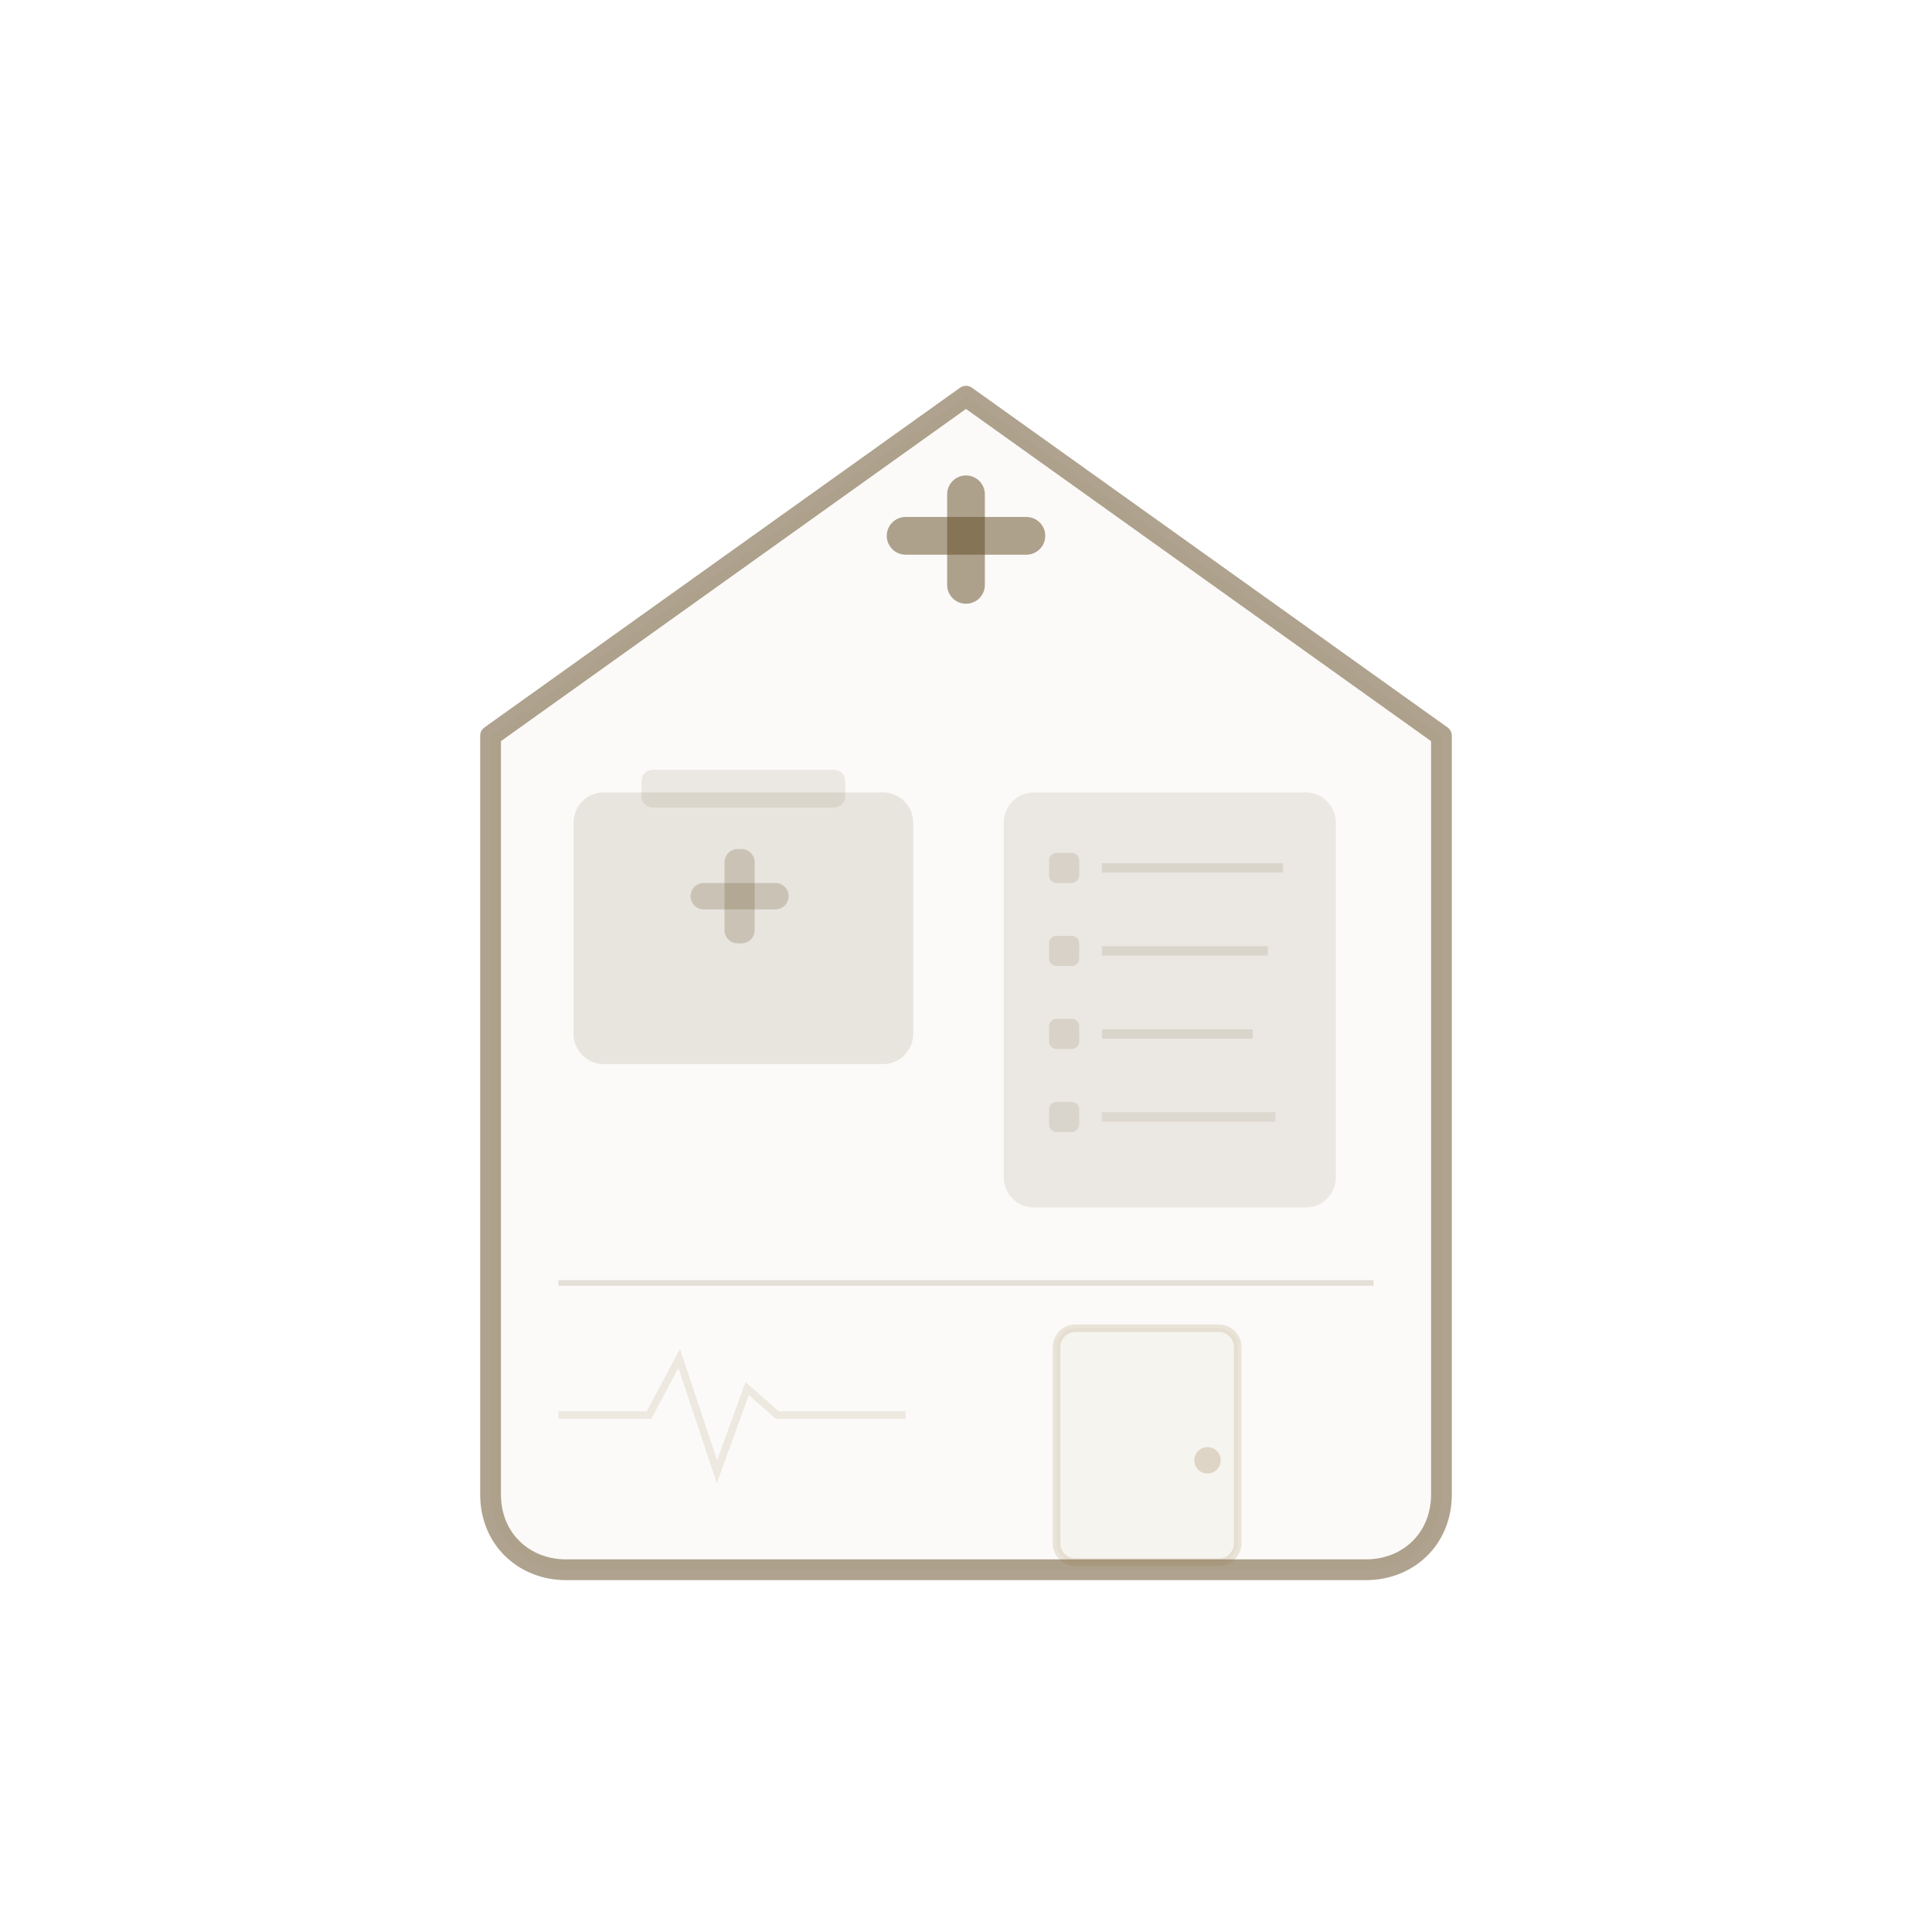
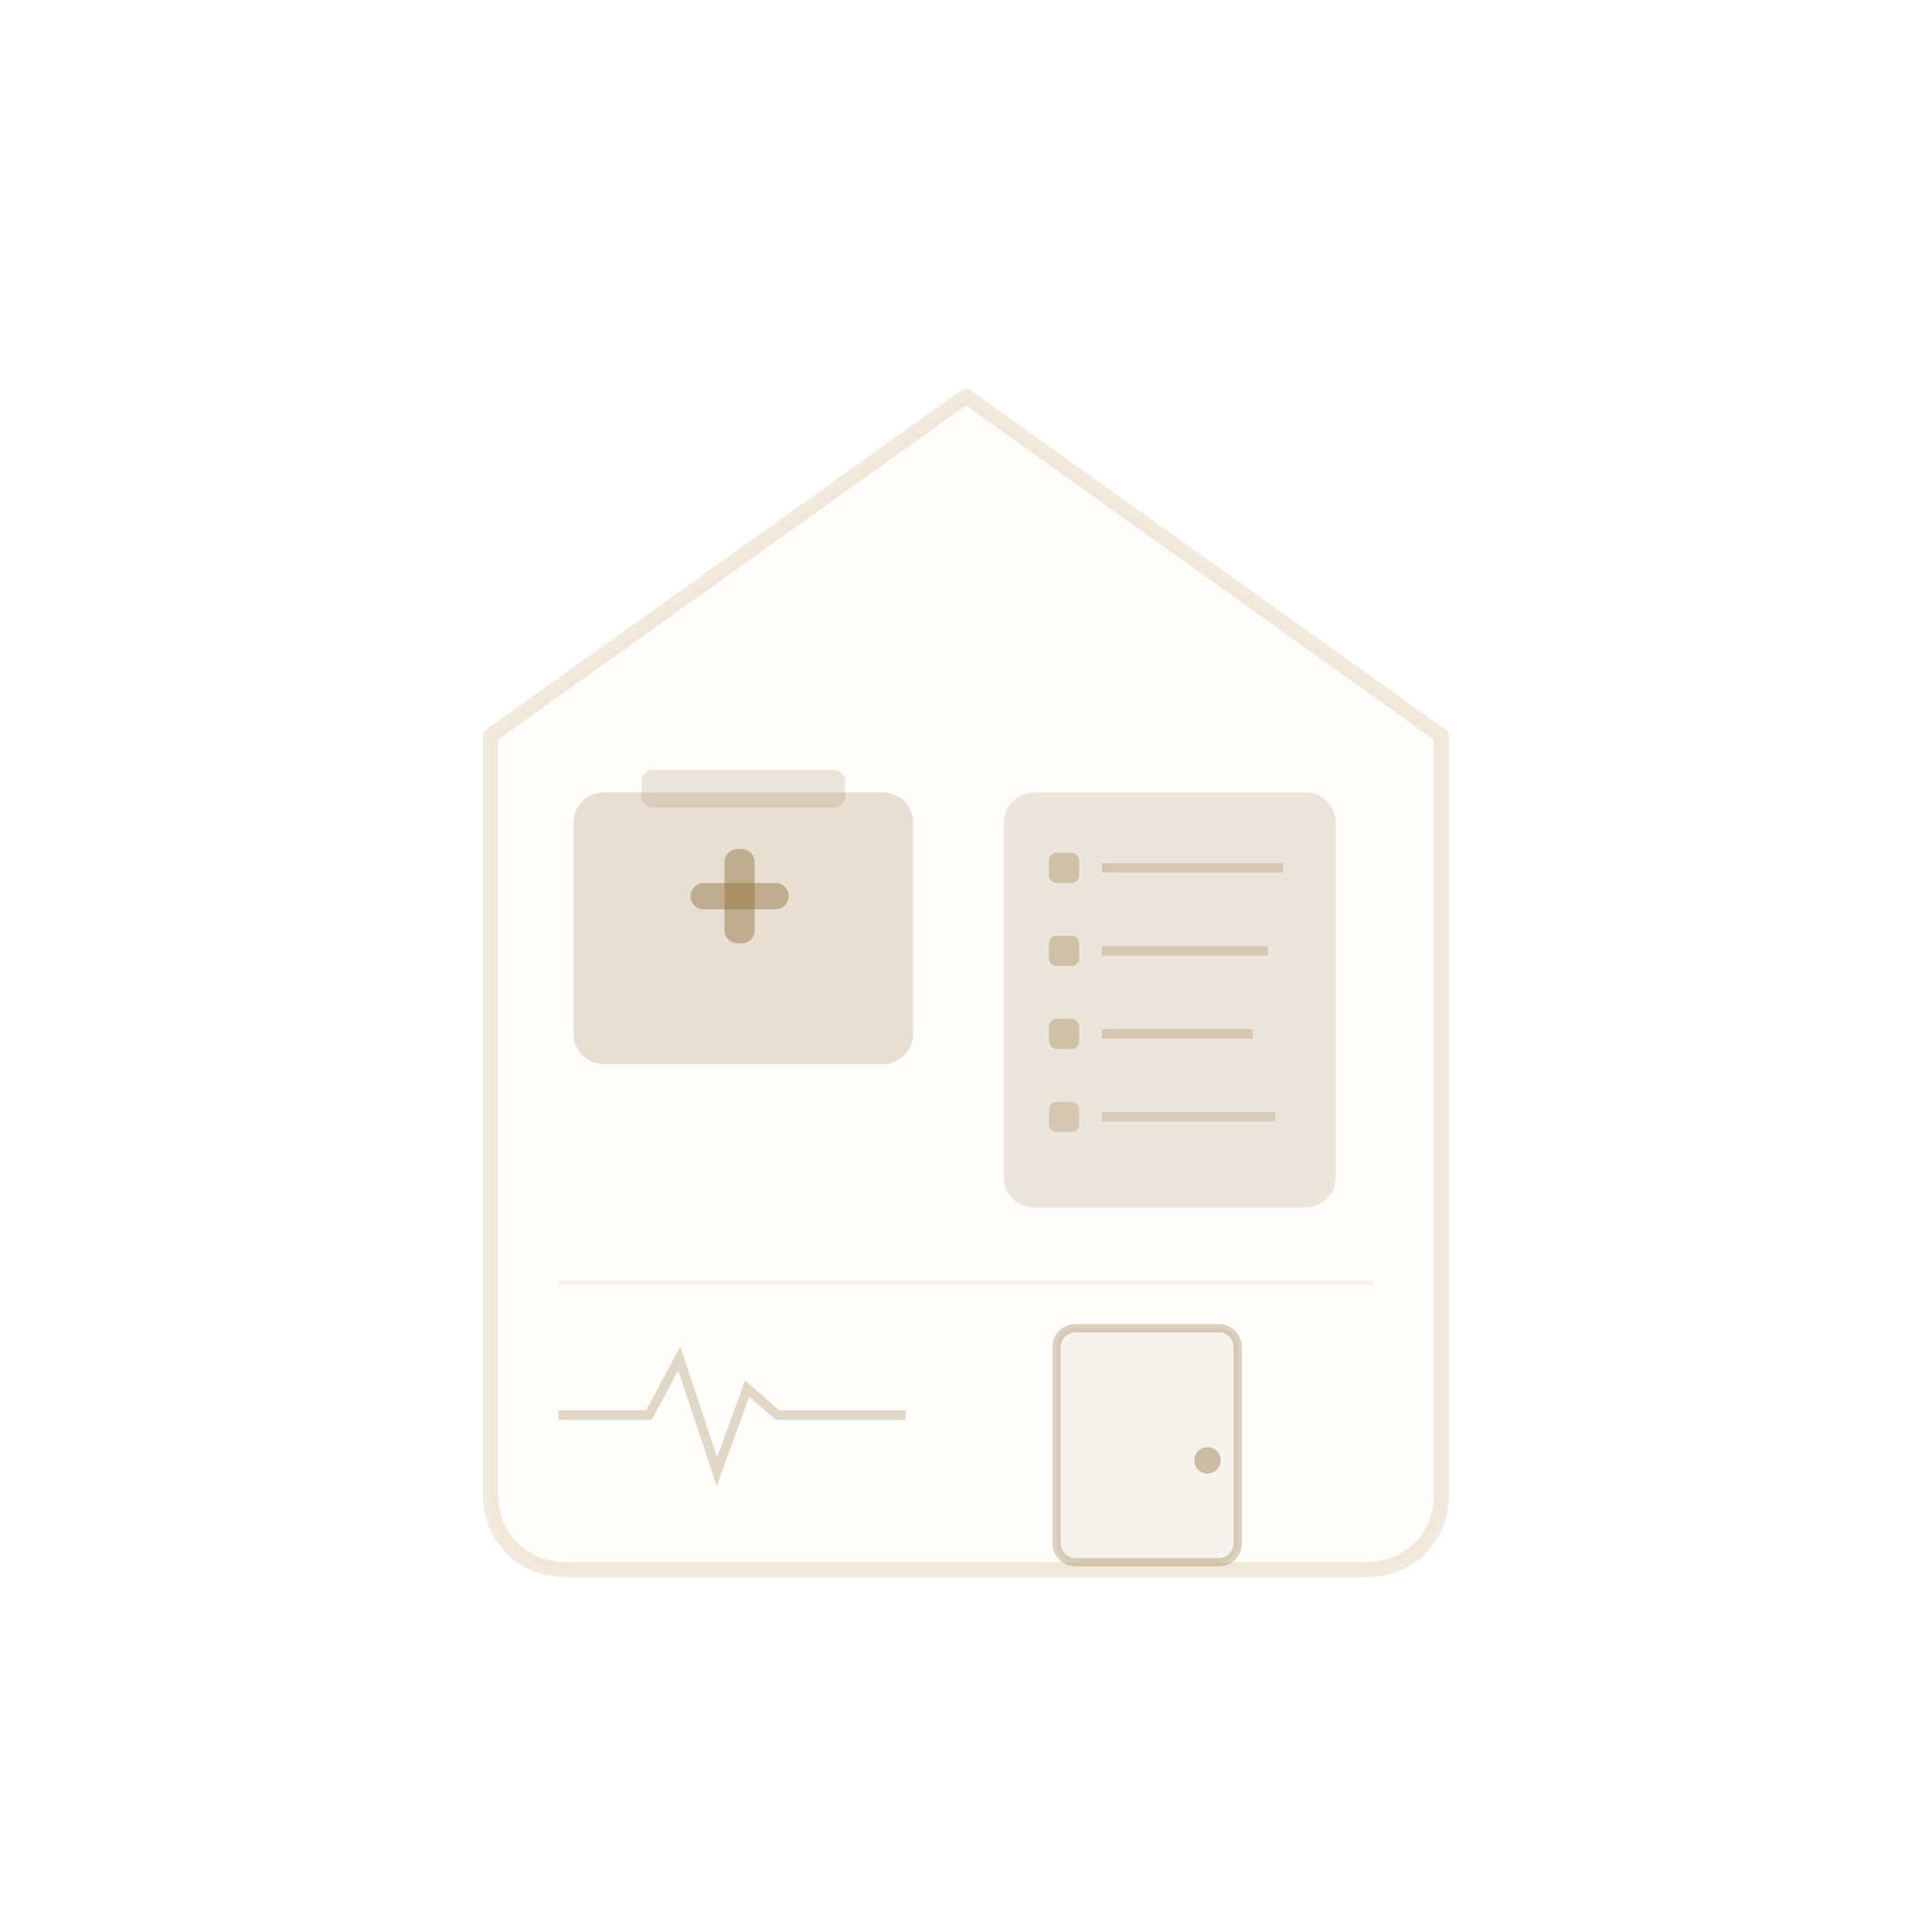
<svg xmlns="http://www.w3.org/2000/svg" viewBox="0 0 512 512">
  <rect width="512" height="512" fill="#ffffff" />
-   <path d="M256,105 L382,195 L382,396 C382,408 373,416 362,416 L150,416 C139,416 130,408 130,396 L130,195 Z" fill="rgba(110,75,18,.03)" stroke="#604820" stroke-width="5.5" stroke-opacity=".5" stroke-linejoin="round" />
-   <rect x="235" y="137" width="42" height="10" rx="5" fill="#604820" opacity=".5" />
-   <rect x="251" y="126" width="10" height="34" rx="5" fill="#604820" opacity=".5" />
-   <line x1="148" y1="340" x2="364" y2="340" stroke="#604820" stroke-width="1.5" stroke-opacity=".15" />
-   <rect x="152" y="210" width="90" height="72" rx="8" fill="#604820" opacity=".12" />
-   <rect x="170" y="204" width="54" height="10" rx="3" fill="#604820" opacity=".1" />
-   <rect x="183" y="234" width="26" height="7" rx="3.5" fill="#604820" opacity=".22" />
-   <rect x="192" y="225" width="8" height="25" rx="3.5" fill="#604820" opacity=".22" />
-   <rect x="266" y="210" width="88" height="110" rx="8" fill="#604820" opacity=".1" />
-   <rect x="278" y="226" width="8" height="8" rx="2" fill="#604820" opacity=".14" />
-   <line x1="292" y1="230" x2="340" y2="230" stroke="#604820" stroke-width="2.5" stroke-opacity=".12" />
-   <rect x="278" y="248" width="8" height="8" rx="2" fill="#604820" opacity=".14" />
-   <line x1="292" y1="252" x2="336" y2="252" stroke="#604820" stroke-width="2.5" stroke-opacity=".12" />
-   <rect x="278" y="270" width="8" height="8" rx="2" fill="#604820" opacity=".14" />
-   <line x1="292" y1="274" x2="332" y2="274" stroke="#604820" stroke-width="2.5" stroke-opacity=".12" />
-   <rect x="278" y="292" width="8" height="8" rx="2" fill="#604820" opacity=".12" />
-   <line x1="292" y1="296" x2="338" y2="296" stroke="#604820" stroke-width="2.5" stroke-opacity=".1" />
-   <polyline points="148,375 172,375 180,360 190,390 198,368 206,375 240,375" fill="none" stroke="#8a6830" stroke-width="2" stroke-opacity=".12" />
-   <rect x="280" y="352" width="48" height="62" rx="5" fill="rgba(140,100,40,.04)" stroke="#8a6830" stroke-width="2" stroke-opacity=".16" />
-   <circle cx="320" cy="387" r="3.5" fill="#8a6830" opacity=".22" />
+   <path d="M256,105 L382,195 L382,396 C382,408 373,416 362,416 L150,416 C139,416 130,408 130,396 L130,195 Z" fill="rgba(160,120,50,.015)" stroke="#c4a060" stroke-width="4" stroke-opacity=".22" stroke-linejoin="round" />
+   <line x1="148" y1="340" x2="364" y2="340" stroke="#c4a060" stroke-width="1.2" stroke-opacity=".12" />
+   <rect x="152" y="210" width="90" height="72" rx="8" fill="#8a6830" opacity=".2" />
+   <rect x="170" y="204" width="54" height="10" rx="3" fill="#8a6830" opacity=".16" />
+   <rect x="183" y="234" width="26" height="7" rx="3.5" fill="#8a6830" opacity=".42" />
+   <rect x="192" y="225" width="8" height="25" rx="3.5" fill="#8a6830" opacity=".42" />
+   <rect x="266" y="210" width="88" height="110" rx="8" fill="#8a6830" opacity=".16" />
+   <rect x="278" y="226" width="8" height="8" rx="2" fill="#8a6830" opacity=".3" />
+   <line x1="292" y1="230" x2="340" y2="230" stroke="#8a6830" stroke-width="2.5" stroke-opacity=".24" />
+   <rect x="278" y="248" width="8" height="8" rx="2" fill="#8a6830" opacity=".3" />
+   <line x1="292" y1="252" x2="336" y2="252" stroke="#8a6830" stroke-width="2.5" stroke-opacity=".24" />
+   <rect x="278" y="270" width="8" height="8" rx="2" fill="#8a6830" opacity=".3" />
+   <line x1="292" y1="274" x2="332" y2="274" stroke="#8a6830" stroke-width="2.5" stroke-opacity=".24" />
+   <rect x="278" y="292" width="8" height="8" rx="2" fill="#8a6830" opacity=".24" />
+   <line x1="292" y1="296" x2="338" y2="296" stroke="#8a6830" stroke-width="2.5" stroke-opacity=".2" />
+   <polyline points="148,375 172,375 180,360 190,390 198,368 206,375 240,375" fill="none" stroke="#8a6830" stroke-width="2.5" stroke-opacity=".26" />
+   <rect x="280" y="352" width="48" height="62" rx="5" fill="rgba(138,104,48,.07)" stroke="#8a6830" stroke-width="2.2" stroke-opacity=".3" />
+   <circle cx="320" cy="387" r="3.5" fill="#8a6830" opacity=".4" />
</svg>
